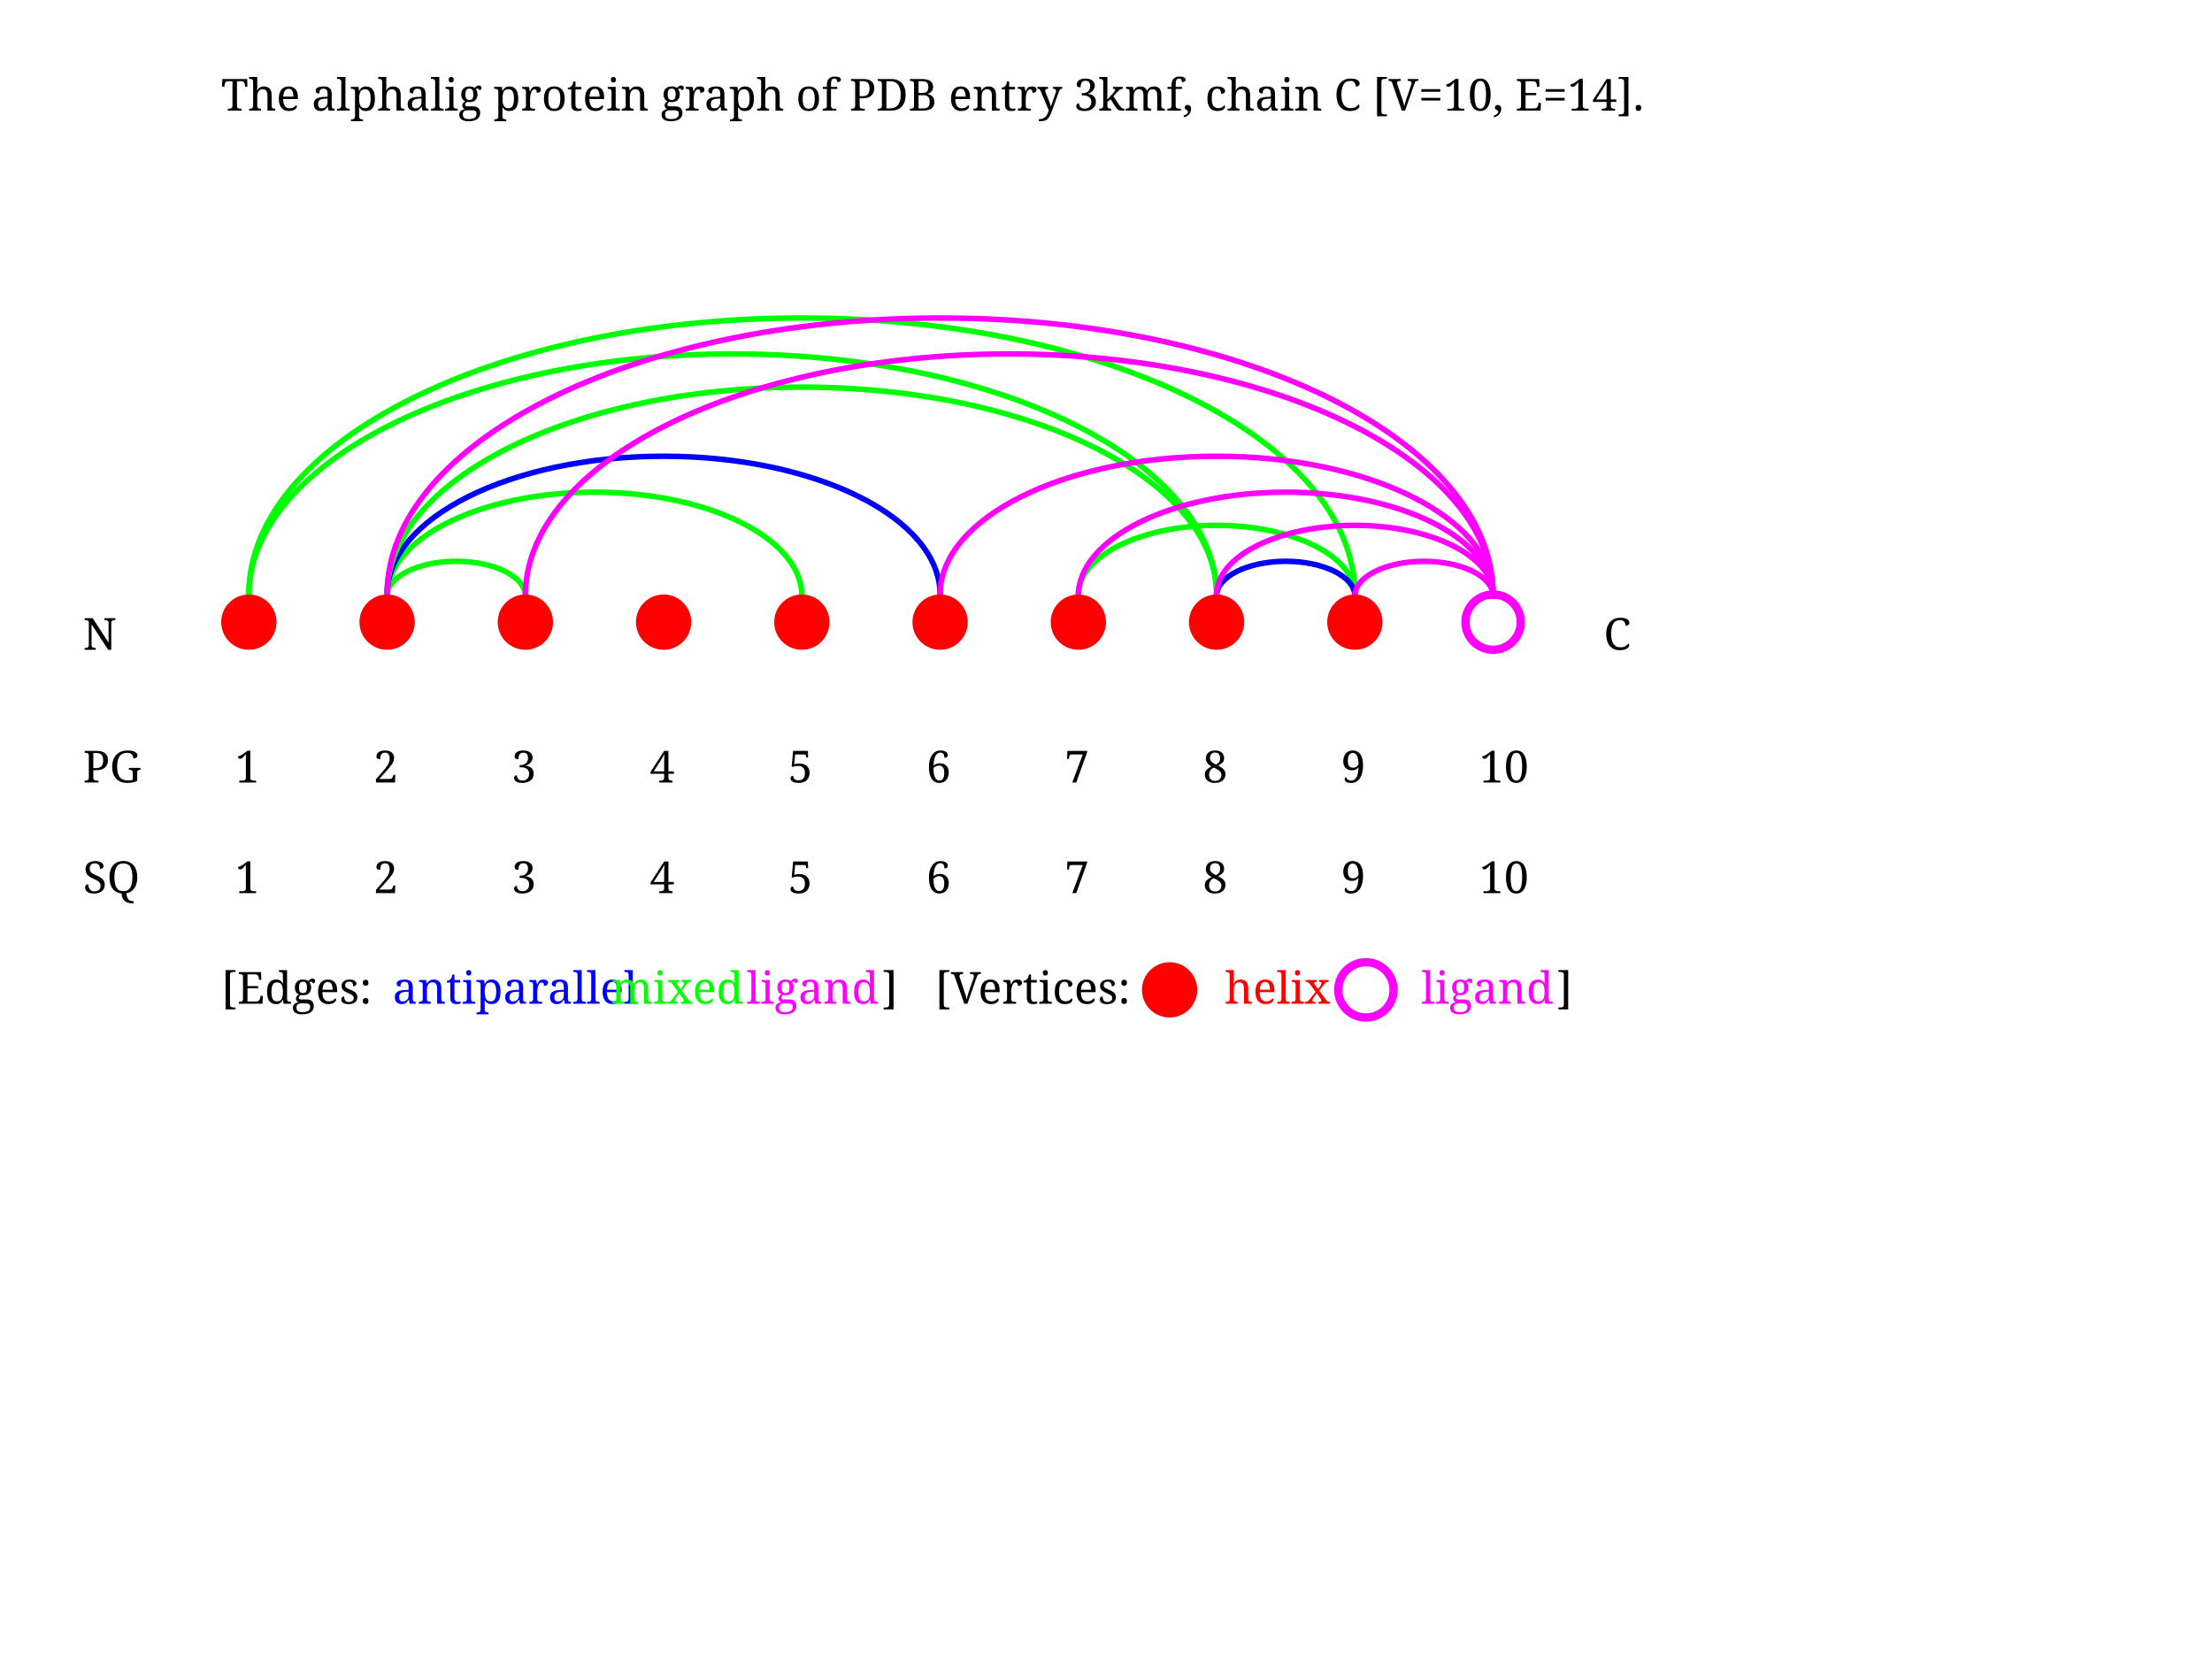
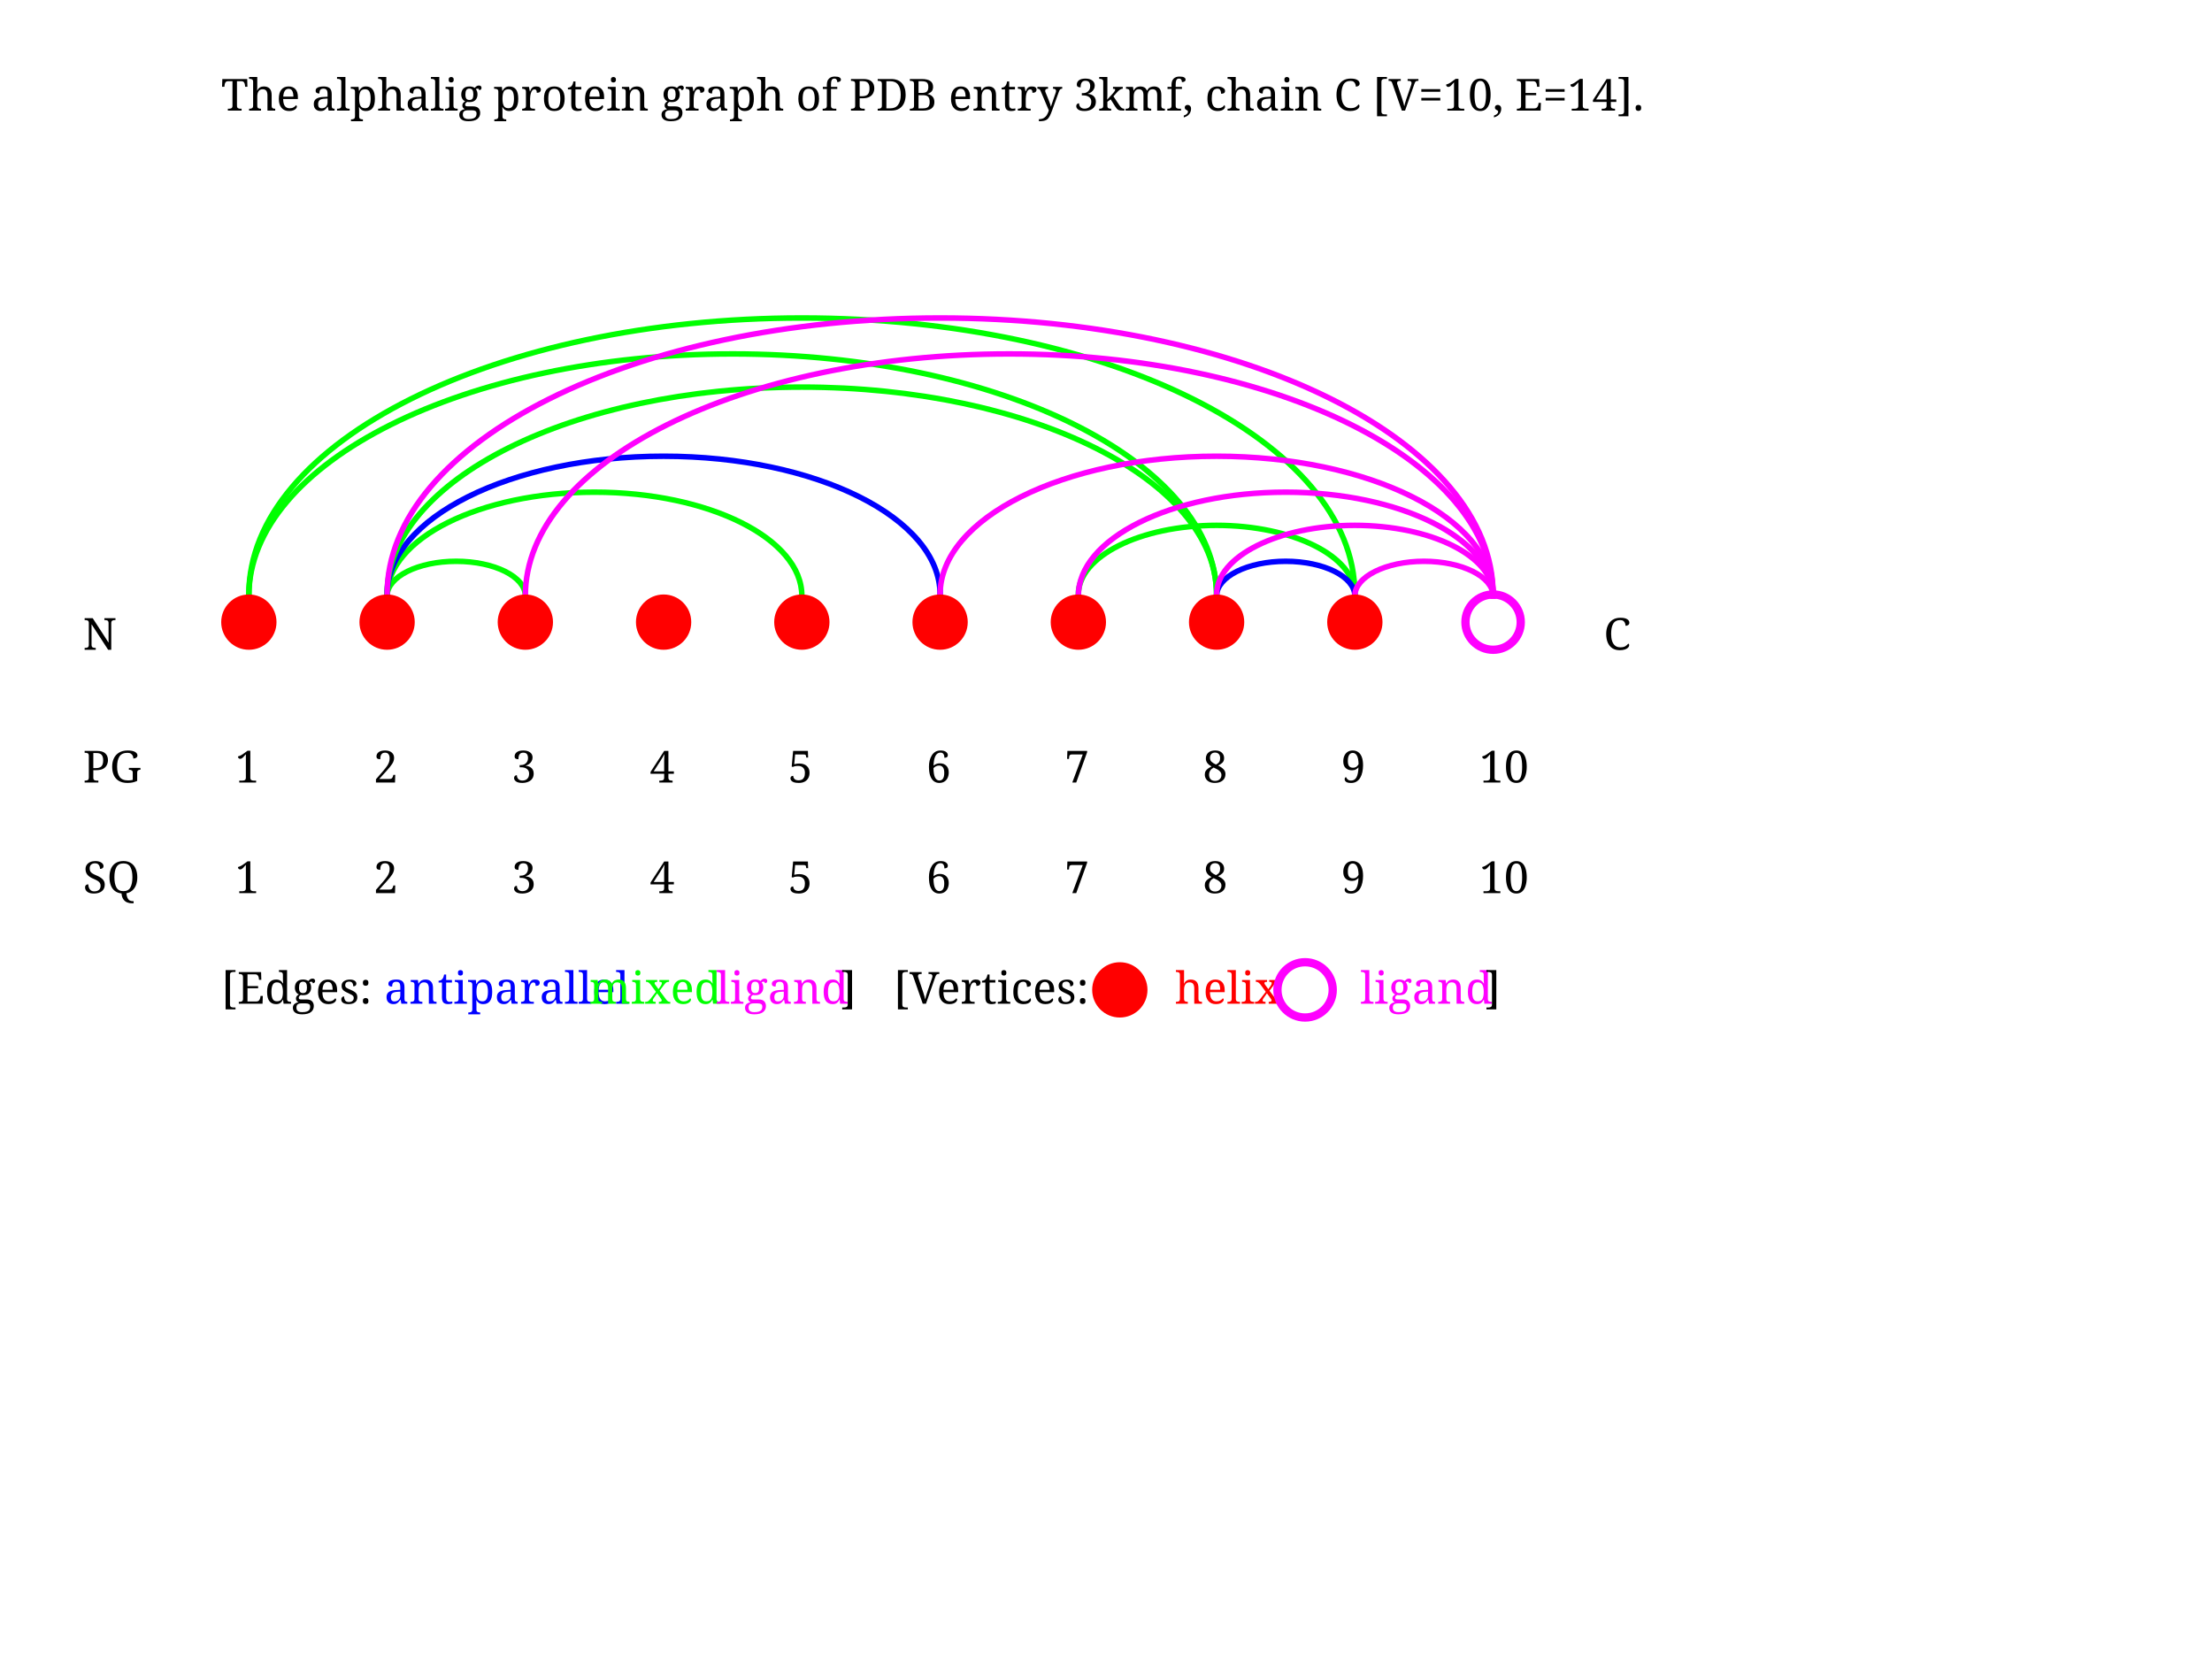
<svg xmlns="http://www.w3.org/2000/svg" fill-opacity="1" color-rendering="auto" color-interpolation="auto" stroke="black" text-rendering="auto" stroke-linecap="square" stroke-miterlimit="10" stroke-opacity="1" shape-rendering="auto" fill="black" stroke-dasharray="none" font-weight="normal" stroke-width="1" font-family="'Dialog'" font-style="normal" stroke-linejoin="miter" font-size="12px" stroke-dashoffset="0" image-rendering="auto">
  <defs id="genericDefs" />
  <g>
    <g fill="white" text-rendering="optimizeLegibility" stroke="white">
      <rect x="0" width="800" height="600" y="0" stroke="none" />
    </g>
    <g font-family="'Serif'" font-size="16px" text-rendering="optimizeLegibility">
      <text x="80" xml:space="preserve" y="40" stroke="none">The alphalig protein graph of PDB entry 3kmf, chain C [V=10, E=14].</text>
-       <path fill="lime" stroke-width="2" d="M441 215.5 C441 203.183 436.019 191.443 427.011 180.795 C418.068 170.223 405.147 160.711 389.191 152.734 C357.384 136.83 313.479 127 265 127 C216.52 127 172.617 136.83 140.809 152.734 C124.854 160.711 111.932 170.223 102.989 180.795 C93.981 191.443 89 203.183 89 215.5 L89 216.5 L91 216.5 L91 215.5 C91 203.655 95.812 192.376 104.516 182.087 C113.283 171.722 125.99 162.379 141.703 154.523 C173.234 138.757 216.83 129 265 129 C313.17 129 356.766 138.757 388.297 154.523 C404.01 162.379 416.717 171.722 425.484 182.087 C434.188 192.376 439 203.655 439 215.5 L439 216.5 L441 216.5 L441 215.5 Z" stroke="none" />
-       <path fill="lime" stroke-width="2" d="M491 215 C491 200.957 485.319 187.573 475.046 175.429 C464.838 163.362 450.086 152.504 431.868 143.395 C395.537 125.229 345.383 114 290 114 C234.617 114 184.463 125.229 148.132 143.395 C129.914 152.504 115.162 163.362 104.954 175.429 C94.681 187.573 89 200.957 89 215 L89 216 L91 216 L91 215 C91 201.429 96.512 188.506 106.48 176.722 C116.513 164.862 131.051 154.172 149.025 145.184 C185.08 127.157 234.926 116 290 116 C345.074 116 394.92 127.157 430.974 145.184 C448.949 154.172 463.487 164.862 473.52 176.722 C483.488 188.506 489 201.429 489 215 L489 216 L491 216 L491 215 Z" stroke="none" />
-       <path fill="lime" stroke-width="2" d="M191 215.5 C191 213.538 190.216 211.664 188.799 209.988 C187.446 208.389 185.508 206.958 183.125 205.767 C178.462 203.435 172.058 202 165 202 C157.942 202 151.538 203.435 146.875 205.767 C144.492 206.958 142.554 208.389 141.201 209.988 C139.784 211.664 139 213.538 139 215.5 L139 216.5 L141 216.5 L141 215.5 C141 214.01 141.615 212.596 142.728 211.281 C143.905 209.889 145.629 208.626 147.769 207.556 C152.155 205.363 158.251 204 165 204 C171.749 204 177.845 205.363 182.231 207.556 C184.371 208.626 186.095 209.889 187.272 211.281 C188.385 212.596 189 214.01 189 215.5 L189 216.5 L191 216.5 L191 215.5 Z" stroke="none" />
-       <path fill="lime" stroke-width="2" d="M291 215.5 C291 210.087 288.817 204.924 284.869 200.257 C280.986 195.667 275.387 191.543 268.48 188.089 C254.769 181.234 235.865 177 215 177 C194.135 177 175.231 181.234 161.52 188.089 C154.612 191.543 149.014 195.667 145.131 200.257 C141.183 204.924 139 210.087 139 215.5 L139 216.5 L141 216.5 L141 215.5 C141 210.558 143.014 205.856 146.657 201.549 C150.364 197.167 155.749 193.21 162.414 189.878 C175.848 183.161 194.444 179 215 179 C235.556 179 254.152 183.161 267.586 189.878 C274.251 193.21 279.635 197.167 283.343 201.549 C286.986 205.856 289 210.558 289 215.5 L289 216.5 L291 216.5 L291 215.5 Z" stroke="none" />
-       <path fill="blue" stroke-width="2" d="M341 215 C341 207.861 338.117 201.054 332.905 194.892 C327.757 188.806 320.327 183.335 311.158 178.75 C292.923 169.633 267.769 164 240 164 C212.231 164 187.077 169.633 168.843 178.75 C159.673 183.335 152.243 188.806 147.095 194.892 C141.883 201.054 139 207.861 139 215 L139 216 L141 216 L141 215 C141 208.332 143.714 201.986 148.622 196.184 C153.594 190.306 160.81 185.003 169.736 180.539 C187.694 171.56 212.54 166 240 166 C267.46 166 292.306 171.56 310.264 180.539 C319.191 185.003 326.406 190.306 331.378 196.184 C336.286 201.986 339 208.332 339 215 L339 216 L341 216 L341 215 Z" stroke="none" />
-       <path fill="lime" stroke-width="2" d="M441 215 C441 204.409 436.718 194.313 428.976 185.16 C421.297 176.084 410.207 167.919 396.513 161.072 C369.23 147.431 331.576 139 290 139 C248.424 139 210.77 147.431 183.487 161.072 C169.793 167.919 158.703 176.084 151.025 185.16 C143.282 194.313 139 204.409 139 215 L139 216 L141 216 L141 215 C141 204.881 145.113 195.246 152.551 186.453 C160.054 177.584 170.93 169.587 184.381 162.862 C211.387 149.358 248.733 141 290 141 C331.267 141 368.613 149.358 395.619 162.862 C409.07 169.587 419.946 177.584 427.449 186.453 C434.887 195.246 439 204.881 439 215 L439 216 L441 216 L441 215 Z" stroke="none" />
-       <path fill="fuchsia" stroke-width="2" d="M541 215 C541 200.957 535.319 187.573 525.046 175.429 C514.838 163.362 500.086 152.504 481.868 143.395 C445.537 125.229 395.383 114 340 114 C284.617 114 234.463 125.229 198.132 143.395 C179.914 152.504 165.162 163.362 154.954 175.429 C144.681 187.573 139 200.957 139 215 L139 216 L141 216 L141 215 C141 201.429 146.512 188.506 156.48 176.722 C166.513 164.862 181.051 154.172 199.025 145.184 C235.08 127.157 284.926 116 340 116 C395.074 116 444.92 127.157 480.974 145.184 C498.95 154.172 513.487 164.862 523.52 176.722 C533.488 188.506 539 201.429 539 215 L539 216 L541 216 L541 215 Z" stroke="none" />
-       <path fill="fuchsia" stroke-width="2" d="M541 215.5 C541 203.183 536.019 191.443 527.011 180.795 C518.068 170.223 505.147 160.711 489.191 152.734 C457.384 136.83 413.479 127 365 127 C316.521 127 272.616 136.83 240.809 152.734 C224.854 160.711 211.932 170.223 202.989 180.795 C193.981 191.443 189 203.183 189 215.5 L189 216.5 L191 216.5 L191 215.5 C191 203.655 195.812 192.376 204.516 182.087 C213.283 171.722 225.99 162.379 241.703 154.523 C273.234 138.757 316.83 129 365 129 C413.17 129 456.766 138.757 488.297 154.523 C504.01 162.379 516.717 171.722 525.485 182.087 C534.188 192.376 539 203.655 539 215.5 L539 216.5 L541 216.5 L541 215.5 Z" stroke="none" />
-       <path fill="fuchsia" stroke-width="2" d="M541 215 C541 207.861 538.117 201.054 532.905 194.892 C527.757 188.806 520.327 183.335 511.158 178.75 C492.923 169.633 467.769 164 440 164 C412.231 164 387.077 169.633 368.842 178.75 C359.673 183.335 352.243 188.806 347.095 194.892 C341.883 201.054 339 207.861 339 215 L339 216 L341 216 L341 215 C341 208.332 343.714 201.986 348.622 196.184 C353.594 190.306 360.809 185.003 369.736 180.539 C387.694 171.56 412.54 166 440 166 C467.46 166 492.306 171.56 510.264 180.539 C519.191 185.003 526.406 190.306 531.378 196.184 C536.286 201.986 539 208.332 539 215 L539 216 L541 216 L541 215 Z" stroke="none" />
-       <path fill="lime" stroke-width="2" d="M491 215 C491 211.312 489.517 207.794 486.834 204.623 C484.216 201.528 480.448 198.75 475.802 196.428 C466.616 191.834 453.962 189 440 189 C426.038 189 413.384 191.834 404.198 196.428 C399.552 198.75 395.784 201.528 393.166 204.623 C390.483 207.794 389 211.312 389 215 L389 216 L391 216 L391 215 C391 211.784 392.315 208.726 394.692 205.915 C397.135 203.028 400.689 200.418 405.091 198.217 C414.001 193.762 426.348 191 440 191 C453.652 191 465.999 193.762 474.909 198.217 C479.311 200.418 482.865 203.028 485.308 205.915 C487.685 208.726 489 211.784 489 215 L489 216 L491 216 L491 215 Z" stroke="none" />
-       <path fill="fuchsia" stroke-width="2" d="M541 215.5 C541 210.087 538.817 204.924 534.869 200.257 C530.986 195.667 525.388 191.543 518.48 188.089 C504.769 181.234 485.865 177 465 177 C444.135 177 425.231 181.234 411.52 188.089 C404.613 191.543 399.014 195.667 395.131 200.257 C391.183 204.924 389 210.087 389 215.5 L389 216.5 L391 216.5 L391 215.5 C391 210.558 393.014 205.856 396.657 201.549 C400.365 197.167 405.749 193.21 412.414 189.878 C425.848 183.161 444.444 179 465 179 C485.556 179 504.152 183.161 517.586 189.878 C524.251 193.21 529.635 197.167 533.343 201.549 C536.986 205.856 539 210.558 539 215.5 L539 216.5 L541 216.5 L541 215.5 Z" stroke="none" />
-       <path fill="blue" stroke-width="2" d="M491 215.5 C491 213.538 490.216 211.664 488.799 209.988 C487.446 208.389 485.508 206.958 483.125 205.767 C478.462 203.435 472.058 202 465 202 C457.942 202 451.538 203.435 446.875 205.767 C444.492 206.958 442.554 208.389 441.201 209.988 C439.784 211.664 439 213.538 439 215.5 L439 216.5 L441 216.5 L441 215.5 C441 214.01 441.615 212.596 442.728 211.281 C443.905 209.889 445.629 208.626 447.769 207.556 C452.155 205.363 458.251 204 465 204 C471.749 204 477.845 205.363 482.231 207.556 C484.371 208.626 486.095 209.889 487.272 211.281 C488.385 212.596 489 214.01 489 215.5 L489 216.5 L491 216.5 L491 215.5 Z" stroke="none" />
-       <path fill="fuchsia" stroke-width="2" d="M541 215 C541 211.312 539.516 207.794 536.834 204.623 C534.216 201.528 530.448 198.75 525.802 196.428 C516.616 191.834 503.962 189 490 189 C476.038 189 463.384 191.834 454.198 196.428 C449.552 198.75 445.784 201.528 443.166 204.623 C440.483 207.794 439 211.312 439 215 L439 216 L441 216 L441 215 C441 211.784 442.315 208.726 444.692 205.915 C447.135 203.028 450.689 200.418 455.091 198.217 C464.001 193.762 476.348 191 490 191 C503.652 191 515.999 193.762 524.909 198.217 C529.311 200.418 532.865 203.028 535.308 205.915 C537.685 208.726 539 211.784 539 215 L539 216 L541 216 L541 215 Z" stroke="none" />
-       <path fill="fuchsia" stroke-width="2" d="M541 215.5 C541 213.538 540.216 211.664 538.798 209.988 C537.446 208.389 535.508 206.958 533.125 205.767 C528.462 203.435 522.058 202 515 202 C507.942 202 501.538 203.435 496.875 205.767 C494.492 206.958 492.554 208.389 491.201 209.988 C489.784 211.664 489 213.538 489 215.5 L489 216.5 L491 216.5 L491 215.5 C491 214.01 491.615 212.596 492.728 211.281 C493.905 209.889 495.629 208.626 497.769 207.556 C502.155 205.363 508.251 204 515 204 C521.749 204 527.845 205.363 532.231 207.556 C534.371 208.626 536.095 209.889 537.272 211.281 C538.385 212.596 539 214.01 539 215.5 L539 216.5 L541 216.5 L541 215.5 Z" stroke="none" />
+       <path fill="lime" stroke-width="2" d="M439 215.5 L439 215.5 C439 168.227 361.791 129 265 129 L265 128 L265 129 C168.209 129 91 168.227 91 215.5 L91 216.5 L89 216.5 L89 215.5 C89 166.123 168.491 127 265 127 L265 127 C361.509 127 441 166.123 441 215.5 L441 216.5 L439 216.5 Z" stroke="none" />
+       <path fill="lime" stroke-width="2" d="M489 215 L489 215 C489 160.823 400.598 116 290 116 L290 115 L290 116 C179.402 116 91 160.823 91 215 L91 216 L89 216 L89 215 C89 158.72 179.684 114 290 114 L290 114 C400.316 114 491 158.72 491 215 L491 216 L489 216 Z" stroke="none" />
+       <path fill="lime" stroke-width="2" d="M189 215.5 L189 215.5 C189 209.648 178.948 204 165 204 L165 203 L165 204 C151.052 204 141 209.648 141 215.5 L141 216.5 L139 216.5 L139 215.5 C139 207.545 151.334 202 165 202 L165 202 C178.666 202 191 207.545 191 215.5 L191 216.5 L189 216.5 Z" stroke="none" />
+       <path fill="lime" stroke-width="2" d="M289 215.5 L289 215.5 C289 195.841 256.562 179 215 179 L215 178 L215 179 C173.438 179 141 195.841 141 215.5 L141 216.5 L139 216.5 L139 215.5 C139 193.738 173.72 177 215 177 L215 177 C256.281 177 291 193.738 291 215.5 L291 216.5 L289 216.5 Z" stroke="none" />
+       <path fill="blue" stroke-width="2" d="M339 215 L339 215 C339 188.438 295.369 166 240 166 L240 165 L240 166 C184.631 166 141 188.438 141 215 L141 216 L139 216 L139 215 C139 186.334 184.912 164 240 164 L240 164 C295.088 164 341 186.334 341 215 L341 216 L339 216 Z" stroke="none" />
+       <path fill="lime" stroke-width="2" d="M439 215 L439 215 C439 174.631 372.983 141 290 141 L290 140 L290 141 C207.017 141 141 174.631 141 215 L141 216 L139 216 L139 215 C139 172.527 207.298 139 290 139 L290 139 C372.702 139 441 172.527 441 215 L441 216 L439 216 Z" stroke="none" />
+       <path fill="fuchsia" stroke-width="2" d="M539 215 L539 215 C539 160.823 450.598 116 340 116 L340 115 L340 116 C229.402 116 141 160.823 141 215 L141 216 L139 216 L139 215 C139 158.72 229.684 114 340 114 L340 114 C450.316 114 541 158.72 541 215 L541 216 L539 216 Z" stroke="none" />
+       <path fill="fuchsia" stroke-width="2" d="M539 215.5 L539 215.5 C539 168.227 461.791 129 365 129 L365 128 L365 129 C268.209 129 191 168.227 191 215.5 L191 216.5 L189 216.5 L189 215.5 C189 166.123 268.491 127 365 127 L365 127 C461.509 127 541 166.123 541 215.5 L541 216.5 L539 216.5 Z" stroke="none" />
+       <path fill="fuchsia" stroke-width="2" d="M539 215 L539 215 C539 188.438 495.369 166 440 166 L440 165 L440 166 C384.631 166 341 188.438 341 215 L341 216 L339 216 L339 215 C339 186.334 384.912 164 440 164 L440 164 C495.088 164 541 186.334 541 215 L541 216 L539 216 Z" stroke="none" />
+       <path fill="lime" stroke-width="2" d="M489 215 L489 215 C489 202.245 467.755 191 440 191 L440 190 L440 191 C412.245 191 391 202.245 391 215 L391 216 L389 216 L389 215 C389 200.141 412.526 189 440 189 L440 189 C467.474 189 491 200.141 491 215 L491 216 L489 216 Z" stroke="none" />
+       <path fill="fuchsia" stroke-width="2" d="M539 215.5 L539 215.5 C539 195.841 506.562 179 465 179 L465 178 L465 179 C423.438 179 391 195.841 391 215.5 L391 216.5 L389 216.5 L389 215.5 C389 193.738 423.719 177 465 177 L465 177 C506.281 177 541 193.738 541 215.5 L541 216.5 L539 216.5 Z" stroke="none" />
+       <path fill="blue" stroke-width="2" d="M489 215.5 L489 215.5 C489 209.648 478.948 204 465 204 L465 203 L465 204 C451.052 204 441 209.648 441 215.5 L441 216.5 L439 216.5 L439 215.5 C439 207.545 451.334 202 465 202 L465 202 C478.666 202 491 207.545 491 215.5 L491 216.5 L489 216.5 Z" stroke="none" />
+       <path fill="fuchsia" stroke-width="2" d="M539 215 L539 215 C539 202.245 517.755 191 490 191 L490 190 L490 191 C462.245 191 441 202.245 441 215 L441 216 L439 216 L439 215 C439 200.141 462.526 189 490 189 L490 189 C517.473 189 541 200.141 541 215 L541 216 L539 216 Z" stroke="none" />
+       <path fill="fuchsia" stroke-width="2" d="M539 215.5 L539 215.5 C539 209.648 528.948 204 515 204 L515 203 L515 204 C501.052 204 491 209.648 491 215.5 L491 216.5 L489 216.5 L489 215.5 C489 207.545 501.334 202 515 202 L515 202 C528.666 202 541 207.545 541 215.5 L541 216.5 L539 216.5 Z" stroke="none" />
      <circle fill="red" stroke-width="2" r="10" cx="90" cy="225" stroke="none" />
      <circle fill="red" stroke-width="2" r="10" cx="140" cy="225" stroke="none" />
      <circle fill="red" stroke-width="2" r="10" cx="190" cy="225" stroke="none" />
      <circle fill="red" stroke-width="2" r="10" cx="240" cy="225" stroke="none" />
      <circle fill="red" stroke-width="2" r="10" cx="290" cy="225" stroke="none" />
      <circle fill="red" stroke-width="2" r="10" cx="340" cy="225" stroke="none" />
      <circle fill="red" stroke-width="2" r="10" cx="390" cy="225" stroke="none" />
      <circle fill="red" stroke-width="2" r="10" cx="440" cy="225" stroke="none" />
      <circle fill="red" stroke-width="2" r="10" cx="490" cy="225" stroke="none" />
      <circle fill="none" stroke-width="3" r="10" cx="540" cy="225" stroke="fuchsia" />
      <text x="30" xml:space="preserve" stroke-width="2" y="235" stroke="none">N</text>
      <text x="580" xml:space="preserve" stroke-width="2" y="235" stroke="none">C</text>
      <text x="30" xml:space="preserve" stroke-width="2" y="283" stroke="none">PG</text>
      <text x="30" xml:space="preserve" stroke-width="2" y="323" stroke="none">SQ</text>
      <text x="85" xml:space="preserve" stroke-width="2" y="283" stroke="none">1</text>
      <text x="85" xml:space="preserve" stroke-width="2" y="323" stroke="none">1</text>
      <text x="135" xml:space="preserve" stroke-width="2" y="283" stroke="none">2</text>
      <text x="135" xml:space="preserve" stroke-width="2" y="323" stroke="none">2</text>
      <text x="185" xml:space="preserve" stroke-width="2" y="283" stroke="none">3</text>
      <text x="185" xml:space="preserve" stroke-width="2" y="323" stroke="none">3</text>
      <text x="235" xml:space="preserve" stroke-width="2" y="283" stroke="none">4</text>
      <text x="235" xml:space="preserve" stroke-width="2" y="323" stroke="none">4</text>
      <text x="285" xml:space="preserve" stroke-width="2" y="283" stroke="none">5</text>
      <text x="285" xml:space="preserve" stroke-width="2" y="323" stroke="none">5</text>
      <text x="335" xml:space="preserve" stroke-width="2" y="283" stroke="none">6</text>
      <text x="335" xml:space="preserve" stroke-width="2" y="323" stroke="none">6</text>
      <text x="385" xml:space="preserve" stroke-width="2" y="283" stroke="none">7</text>
      <text x="385" xml:space="preserve" stroke-width="2" y="323" stroke="none">7</text>
      <text x="435" xml:space="preserve" stroke-width="2" y="283" stroke="none">8</text>
      <text x="435" xml:space="preserve" stroke-width="2" y="323" stroke="none">8</text>
      <text x="485" xml:space="preserve" stroke-width="2" y="283" stroke="none">9</text>
      <text x="485" xml:space="preserve" stroke-width="2" y="323" stroke="none">9</text>
      <text x="535" xml:space="preserve" stroke-width="2" y="283" stroke="none">10</text>
      <text x="535" xml:space="preserve" stroke-width="2" y="323" stroke="none">10</text>
      <text x="80" xml:space="preserve" stroke-width="2" y="363" stroke="none">[Edges: </text>
-       <text fill="blue" x="142" xml:space="preserve" stroke-width="2" y="363" stroke="none">antiparallel</text>
-       <text fill="lime" x="221" xml:space="preserve" stroke-width="2" y="363" stroke="none">mixed</text>
-       <text fill="fuchsia" x="270" xml:space="preserve" stroke-width="2" y="363" stroke="none">ligand</text>
-       <text x="319" xml:space="preserve" stroke-width="2" y="363" stroke="none">]</text>
-       <text x="334" xml:space="preserve" stroke-width="2" y="363" stroke="none"> [Vertices: </text>
-       <circle fill="red" stroke-width="2" r="10" cx="423" cy="358" stroke="none" />
-       <text fill="red" x="443" xml:space="preserve" stroke-width="2" y="363" stroke="none">helix</text>
-       <circle fill="none" stroke-width="3" r="10" cx="494" cy="358" stroke="fuchsia" />
-       <text fill="fuchsia" x="514" xml:space="preserve" stroke-width="2" y="363" stroke="none">ligand</text>
-       <text x="563" xml:space="preserve" stroke-width="2" y="363" stroke="none">]</text>
+       <text fill="blue" x="139" xml:space="preserve" stroke-width="2" y="363" stroke="none">antiparallel</text>
+       <text fill="lime" x="213" xml:space="preserve" stroke-width="2" y="363" stroke="none">mixed</text>
+       <text fill="fuchsia" x="259" xml:space="preserve" stroke-width="2" y="363" stroke="none">ligand</text>
+       <text x="304" xml:space="preserve" stroke-width="2" y="363" stroke="none">]</text>
+       <text x="319" xml:space="preserve" stroke-width="2" y="363" stroke="none"> [Vertices: </text>
+       <circle fill="red" stroke-width="2" r="10" cx="405" cy="358" stroke="none" />
+       <text fill="red" x="425" xml:space="preserve" stroke-width="2" y="363" stroke="none">helix</text>
+       <circle fill="none" stroke-width="3" r="10" cx="472" cy="358" stroke="fuchsia" />
+       <text fill="fuchsia" x="492" xml:space="preserve" stroke-width="2" y="363" stroke="none">ligand</text>
+       <text x="537" xml:space="preserve" stroke-width="2" y="363" stroke="none">]</text>
    </g>
  </g>
</svg>
